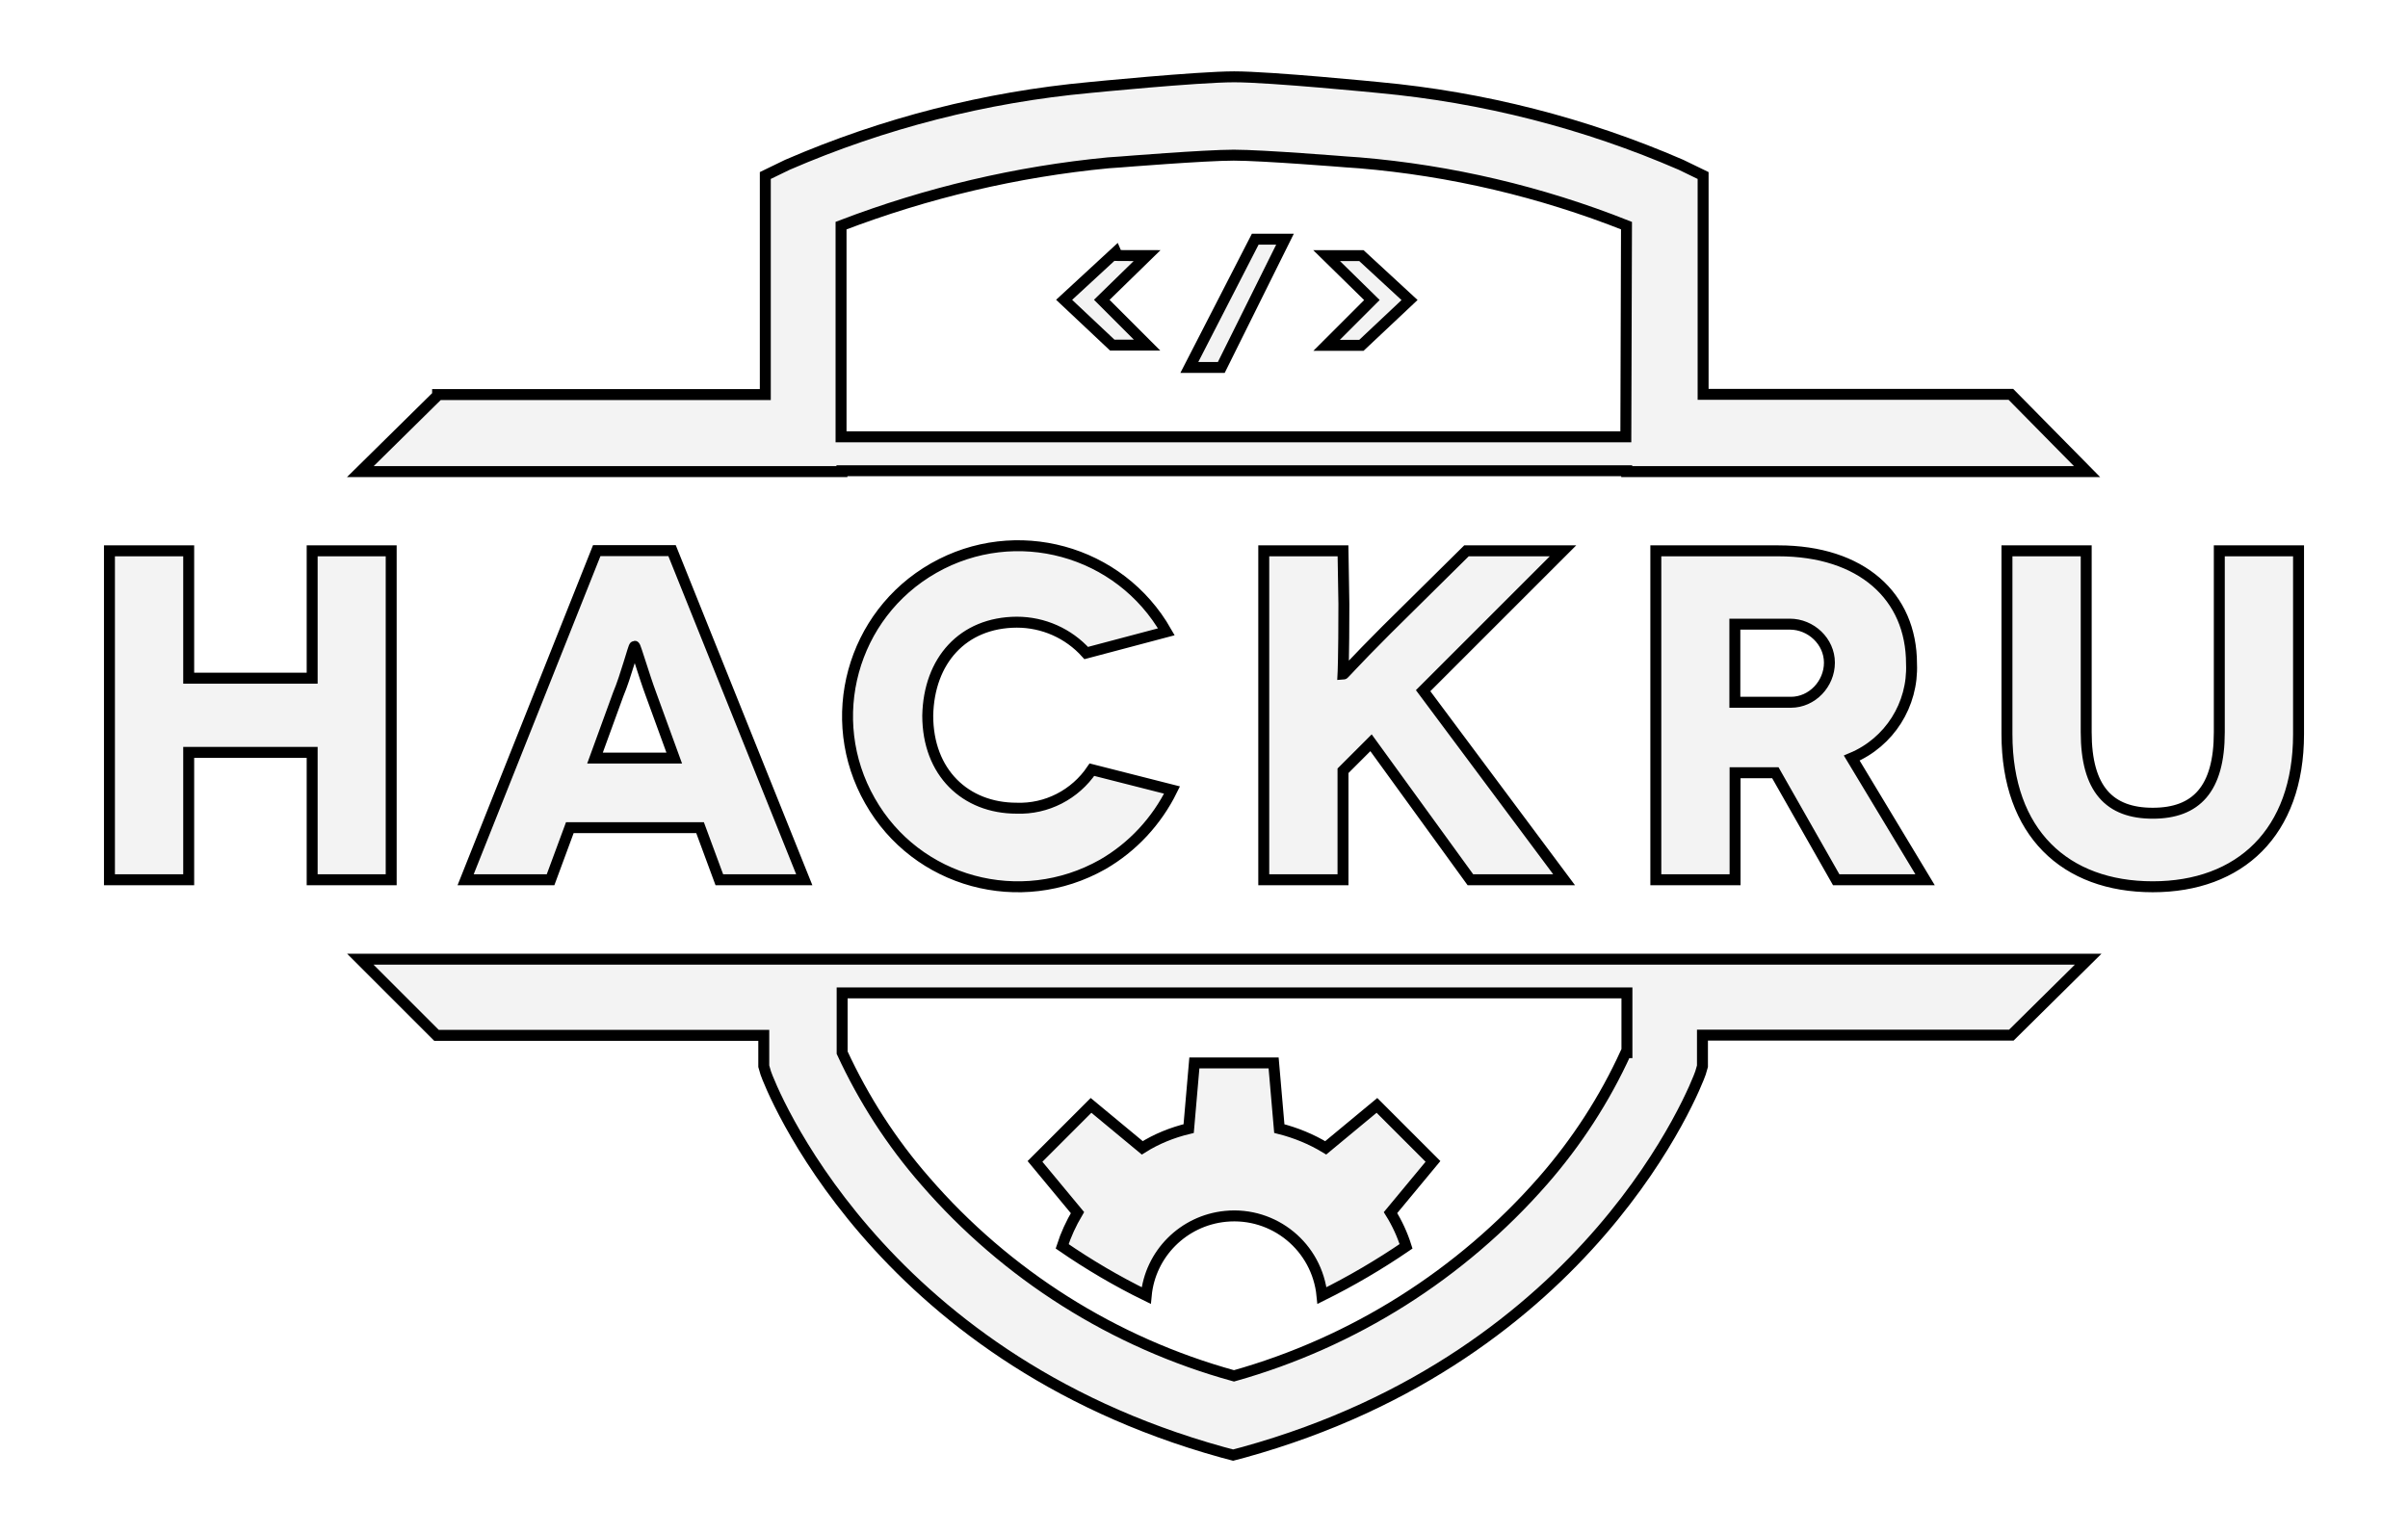
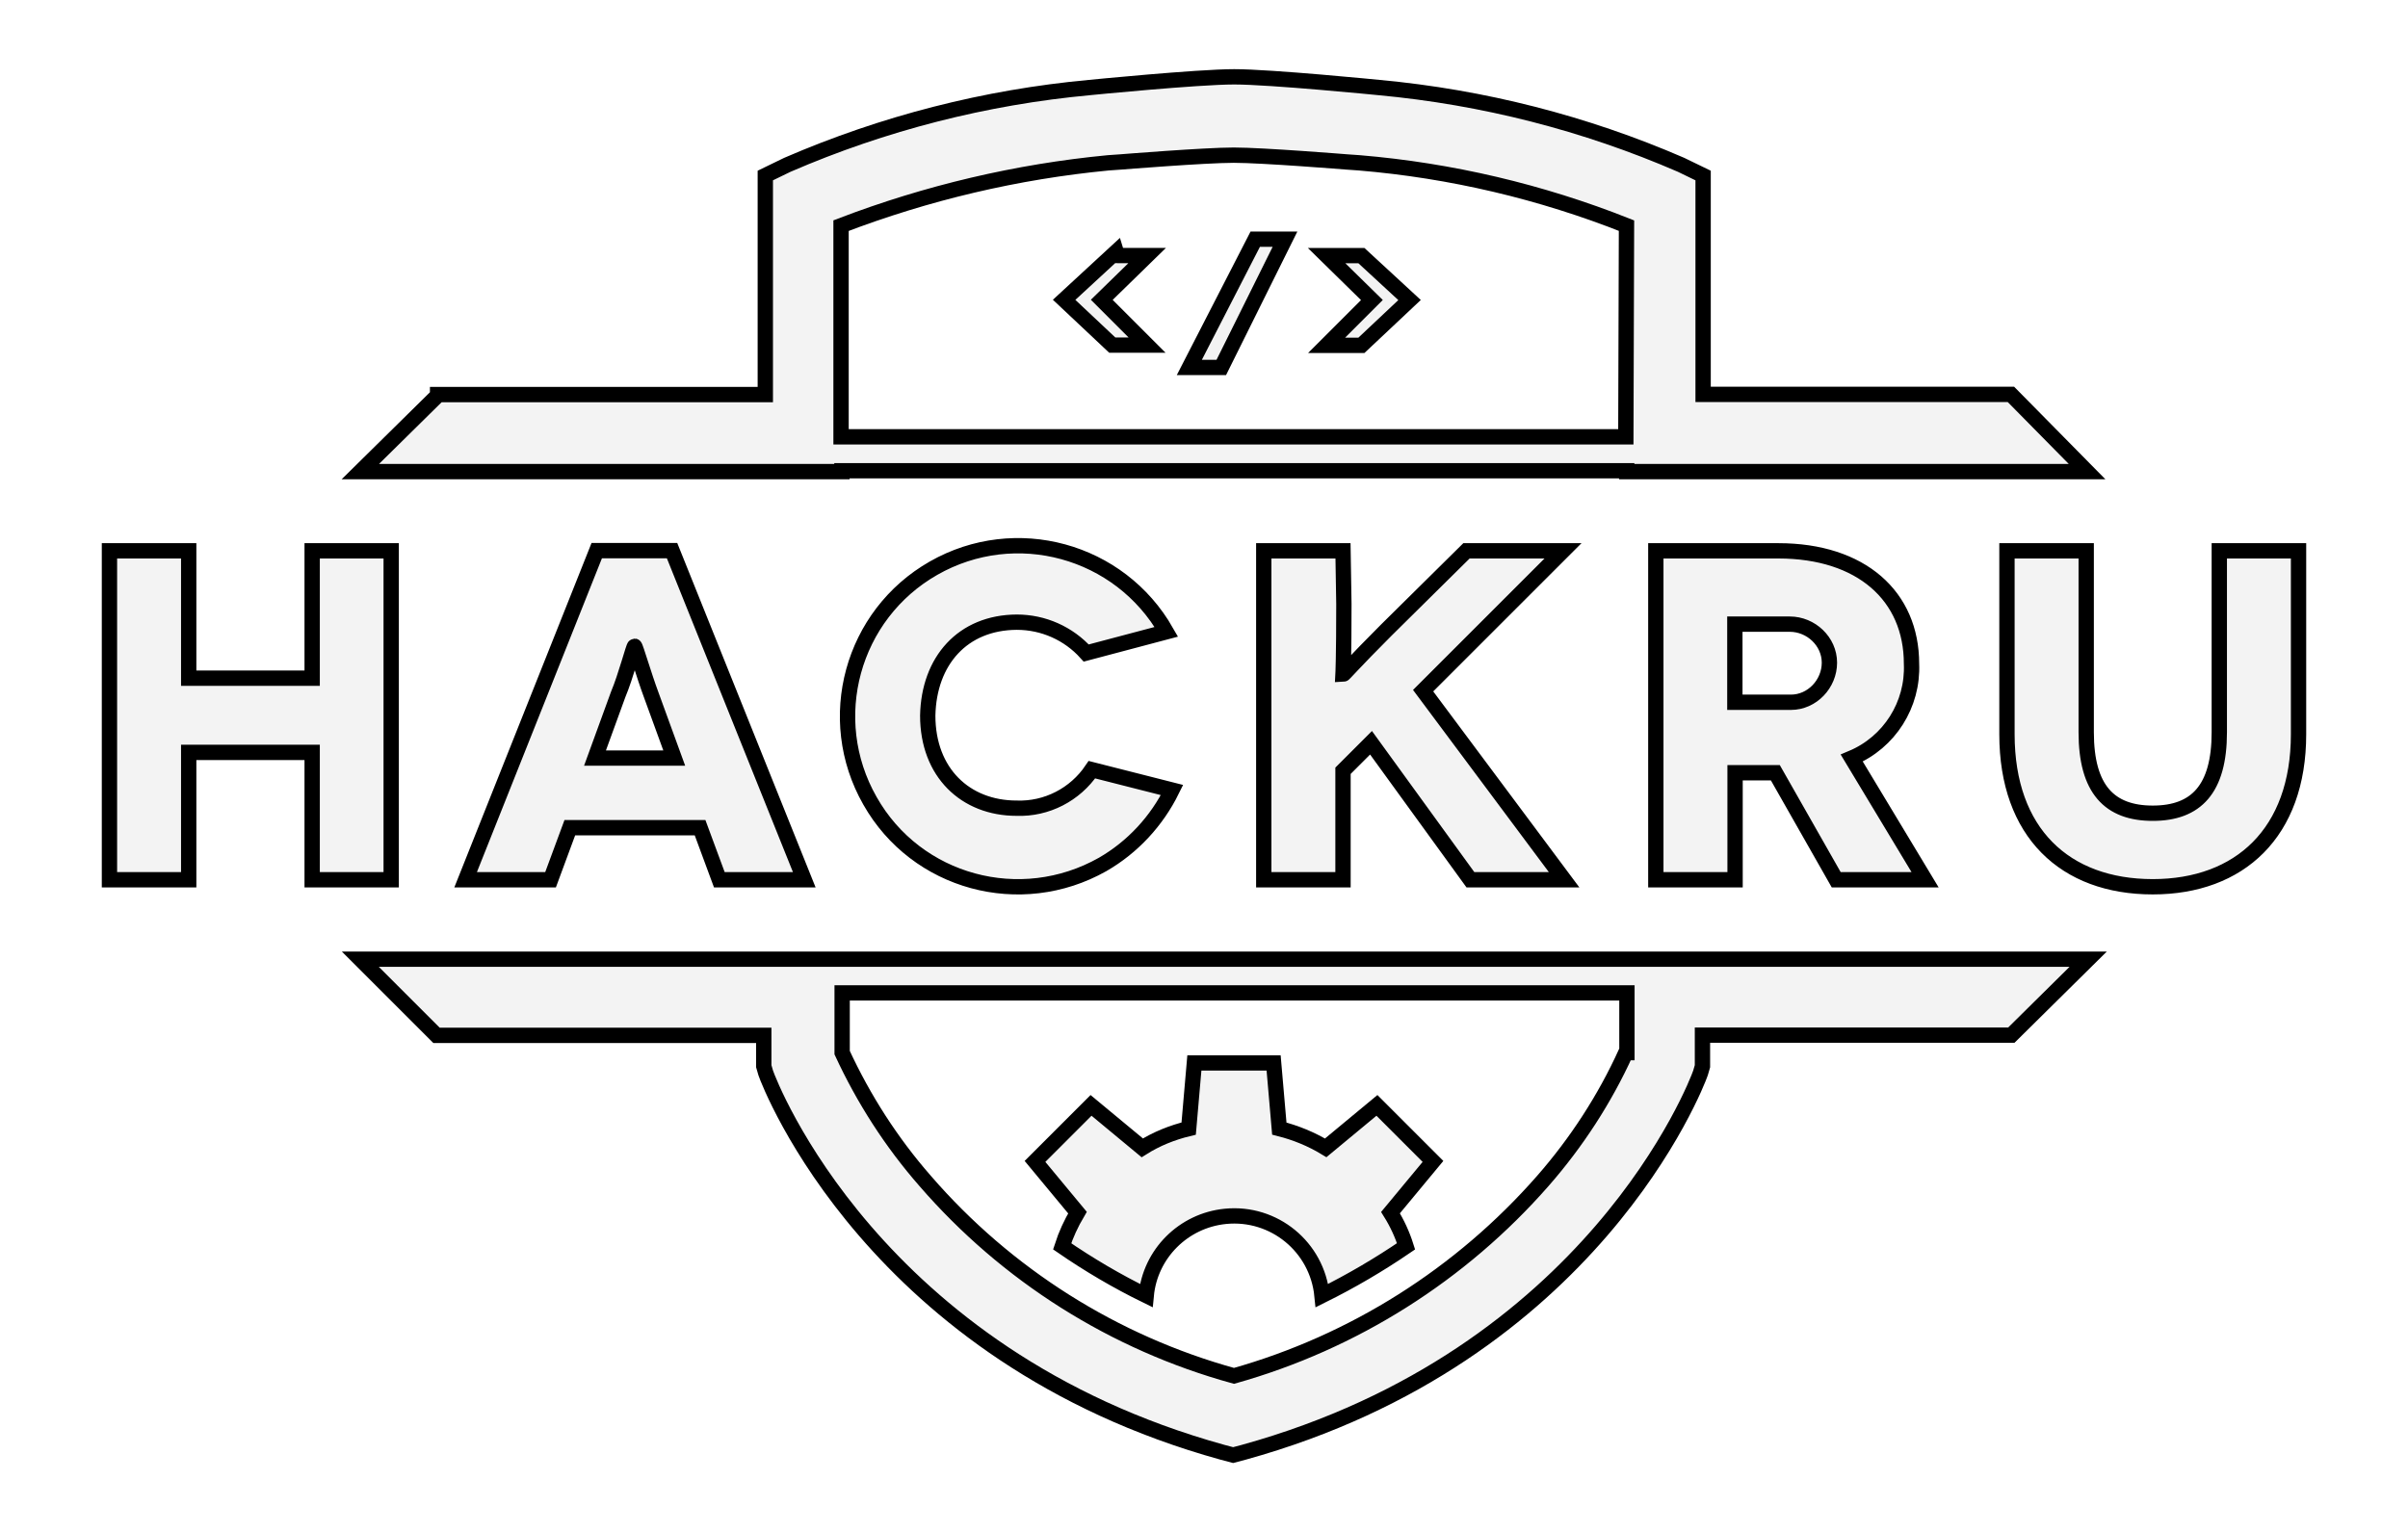
<svg xmlns="http://www.w3.org/2000/svg" version="1.1" id="Layer_1" x="0px" y="0px" viewBox="0 0 1100 700" style="enable-background:new 0 0 1100 700;" xml:space="preserve">
-   <g stroke="currentColor" stroke-width="5" fill="rgba(0, 0, 0, 0.05)">
+   <g stroke="currentColor" stroke-width="7" fill="rgba(0, 0, 0, 0.05)">
    <path class="st0" d="M918.6,180.2H778v-100l-10.1-4.9c-43.8-19-90.4-30.9-138-35.3c0,0-49.4-4.9-66.1-4.9S497.7,40,497.7,40   c-47.6,4.4-94.1,16.3-138,35.3l-10.1,4.9v100.1H199.9v0.4l-35.3,34.8h220v-0.4h358.5v0.4h210.3L918.6,180.2z M742.7,199.6H384.2   v-96.5c39.2-15,80.3-24.7,122.1-28.7L512,74c0,0,38.4-3.1,51.6-3.1s51.6,3.1,51.6,3.1l5.7,0.4c41.9,3.5,83,13.2,122.1,28.7   L742.7,199.6z M492.2,554.1l-19.4-23.4l25.6-25.6l23.4,19.4c6.5-4.1,13.7-7,21.2-8.8l2.6-30h36.2l2.6,30c7.5,1.9,14.6,4.8,21.2,8.8   l23.4-19.4l25.6,25.6l-19.4,23.4c3,4.8,5.4,10,7.1,15.4c-12.3,8.4-25.1,15.9-38.4,22.5c-2.2-22.2-21.9-38.4-44.1-36.2   c-19.2,1.9-34.4,17.1-36.2,36.2c-13.3-6.5-26.2-14.1-38.4-22.5C486.9,564.2,489.3,559,492.2,554.1z M953.9,438.3H164.6l34.8,34.8   h149.5v14.1l0.9,3.1c1.8,5.3,49.4,129.2,208.6,173.3l4.9,1.3l4.9-1.3c159.2-44.1,206.8-168,208.6-173.3l0.9-3.1V473h141.1   L953.9,438.3z M742.7,481c-9.7,21.3-22.5,41-37.9,58.6c-37.4,42.7-86.4,73.7-141.1,89.1c-54.8-15.1-103.9-46.1-141.1-89.1   c-15.4-17.6-28.1-37.4-37.9-58.6v-27.3h358.5V481H742.7z M524,116.8L503.3,137l20.7,20.7h-15.9l-22-20.7l22-20.3   C508.1,116.8,524,116.8,524,116.8z M573.4,109.3H587l-29.1,58.6h-14.6L573.4,109.3z M621.9,116.8l22,20.3l-22,20.7H606l20.7-20.7   L606,116.8H621.9z M212.7,402h38.8l8.8-23.8h59.5l8.8,23.8h38.8L307,251.6h-34.4L212.7,402z M289.9,295.3L289.9,295.3   c0.4,0,4.4,13.7,7.5,22l10.6,29.1h-36.2l10.6-29.1C285.9,309,289.4,295.3,289.9,295.3z M464.5,284.3c12.1,0,23.6,5.1,31.7,14.1   l36.6-9.7c-21.3-37.4-68.9-50.4-106.3-29.1s-50.4,68.9-29.1,106.3c21.2,37.5,68.8,50.3,106.3,29.1c13.7-7.9,24.7-19.8,31.7-34   l-36.6-9.3c-7.7,11.4-20.7,18.1-34.4,17.6c-23.4,0-40.6-16.3-40.6-42.3C424.3,301.9,439.8,284.4,464.5,284.3L464.5,284.3z    M613.5,251.7h-36.2V402h36.2v-49.8l12.8-12.8l45.4,62.6h42.8l-64.4-86.4l63.9-63.9h-44.1l-36.6,36.2   c-15.4,15.4-19.4,20.3-19.8,20.3l0,0c0,0,0.4-7.5,0.4-32.2L613.5,251.7L613.5,251.7z M873.2,303.3c0-30.9-22.9-51.6-60.8-51.6h-56   V402h36.2v-48.9H811l27.8,48.9h40.6l-33.5-55.6C863.1,339.2,874,322,873.2,303.3z M817.6,320.9h-25.1v-35.7h25.1   c9.7,0,18.1,7.9,18.1,17.6s-7.9,18.1-17.6,18.1H817.6z M1013.8,251.7v82.9c0,26-10.6,37-30.4,37s-30.4-11-30.4-37v-82.9h-36.2v83.8   c0,45,26.5,69.7,66.6,69.7c39.7,0,66.6-24.7,66.6-69.7v-83.8H1013.8z M178.7,402V251.7h-36.1v58.2H86.2v-58.2H50V402h36.2v-58.2   h56.4V402H178.7z" />
  </g>
</svg>
